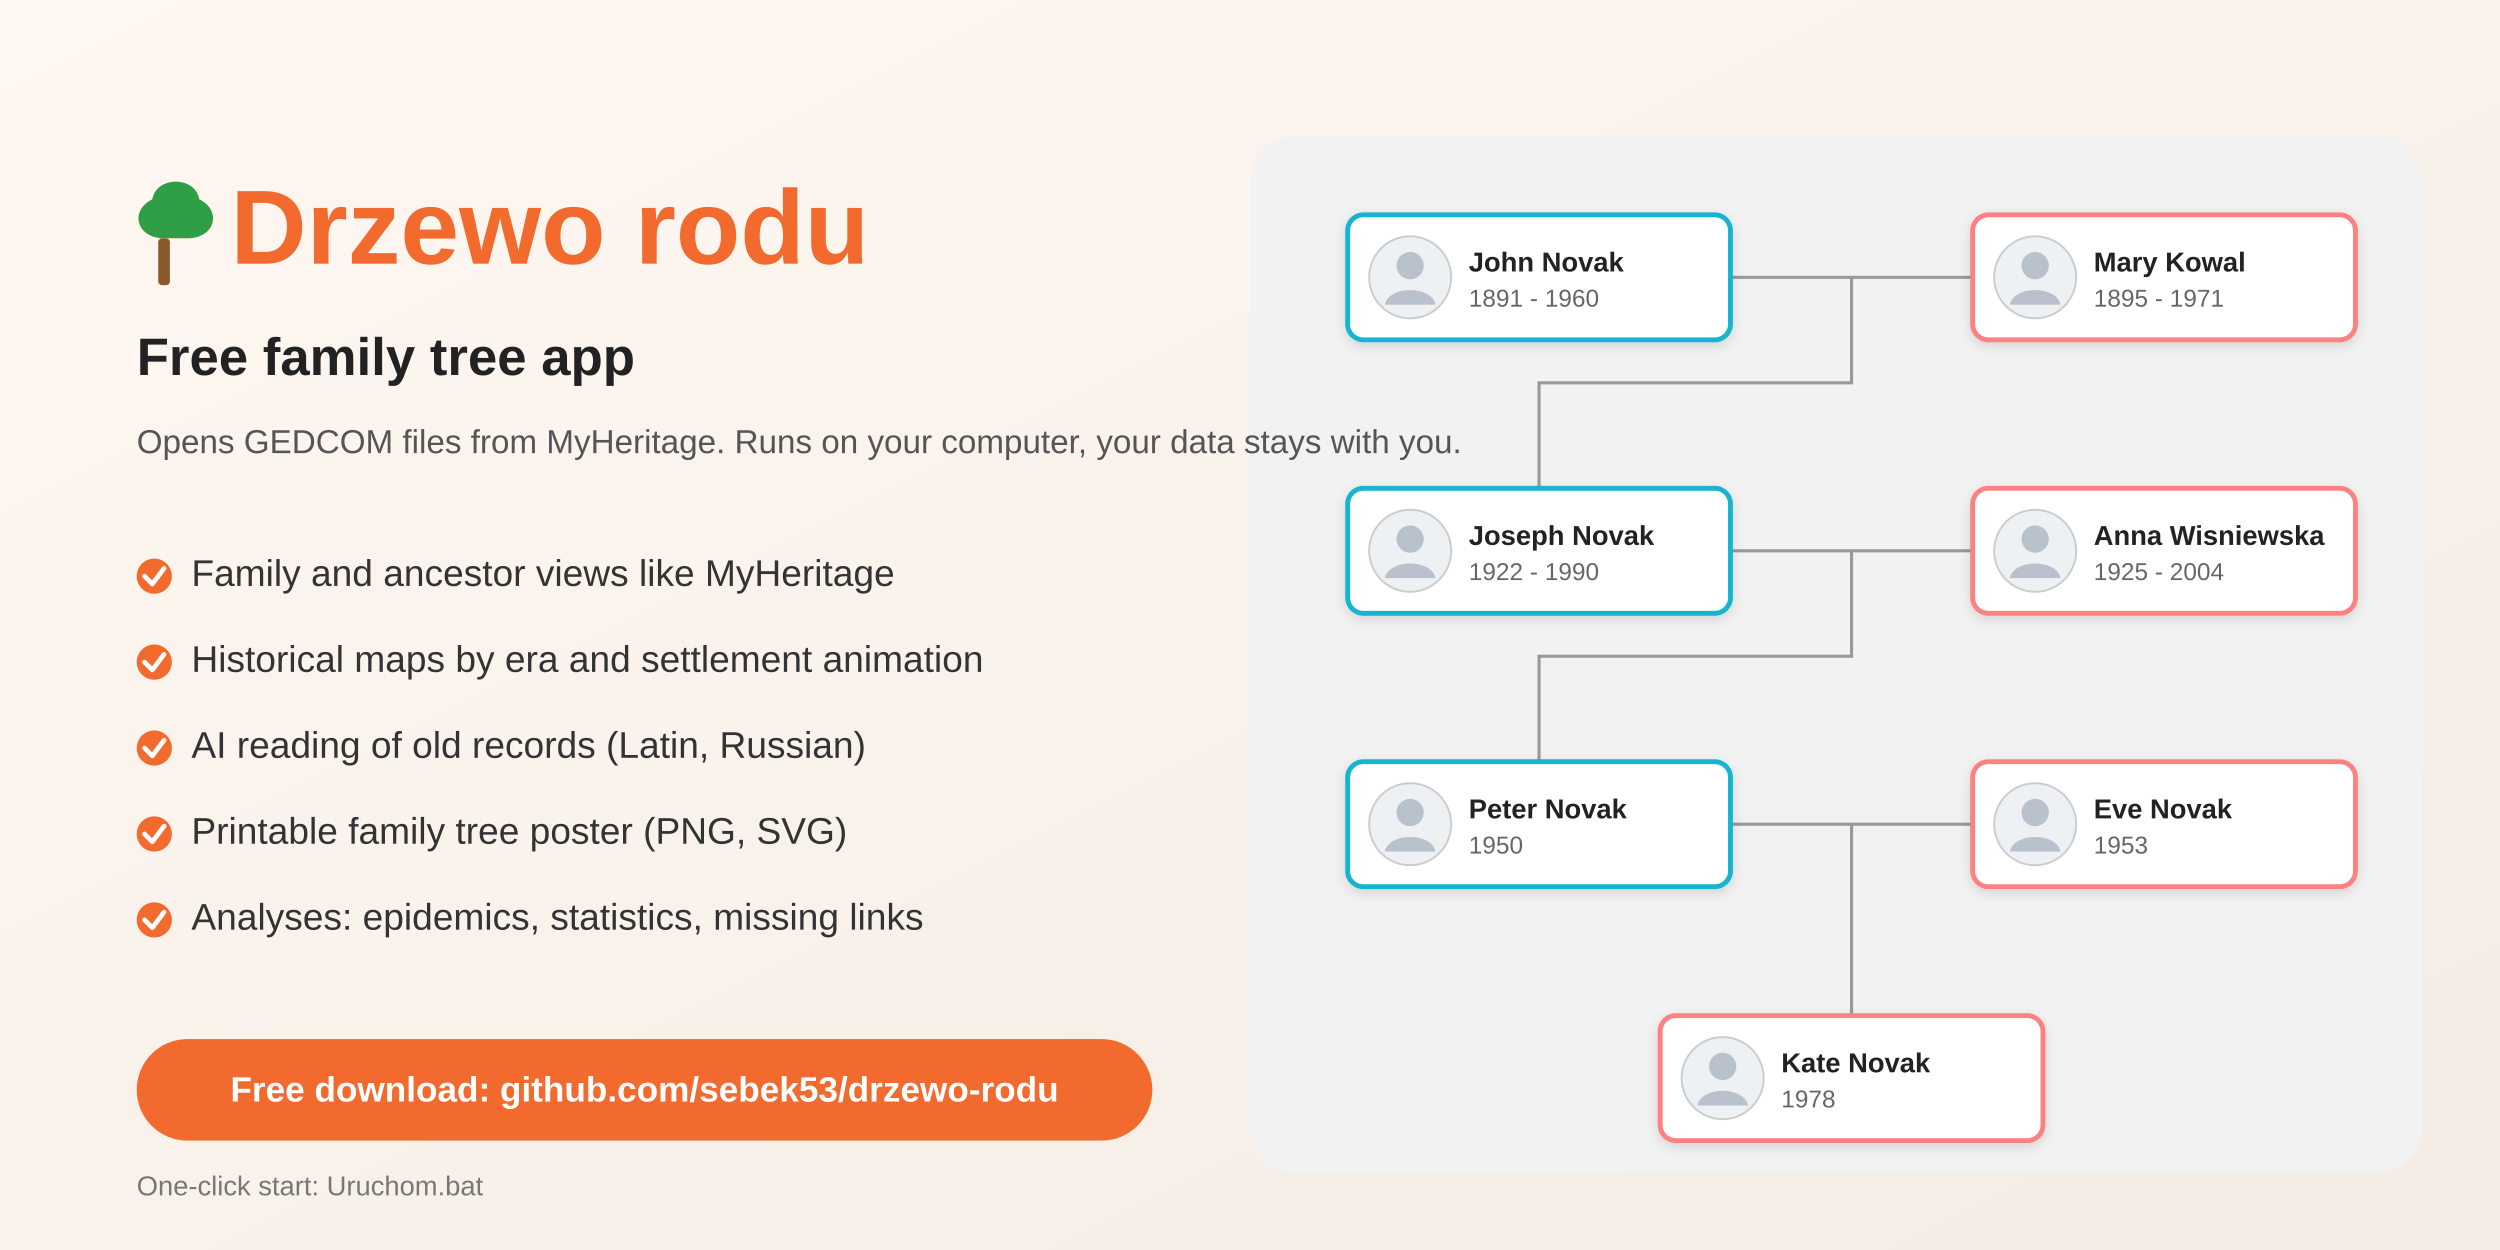
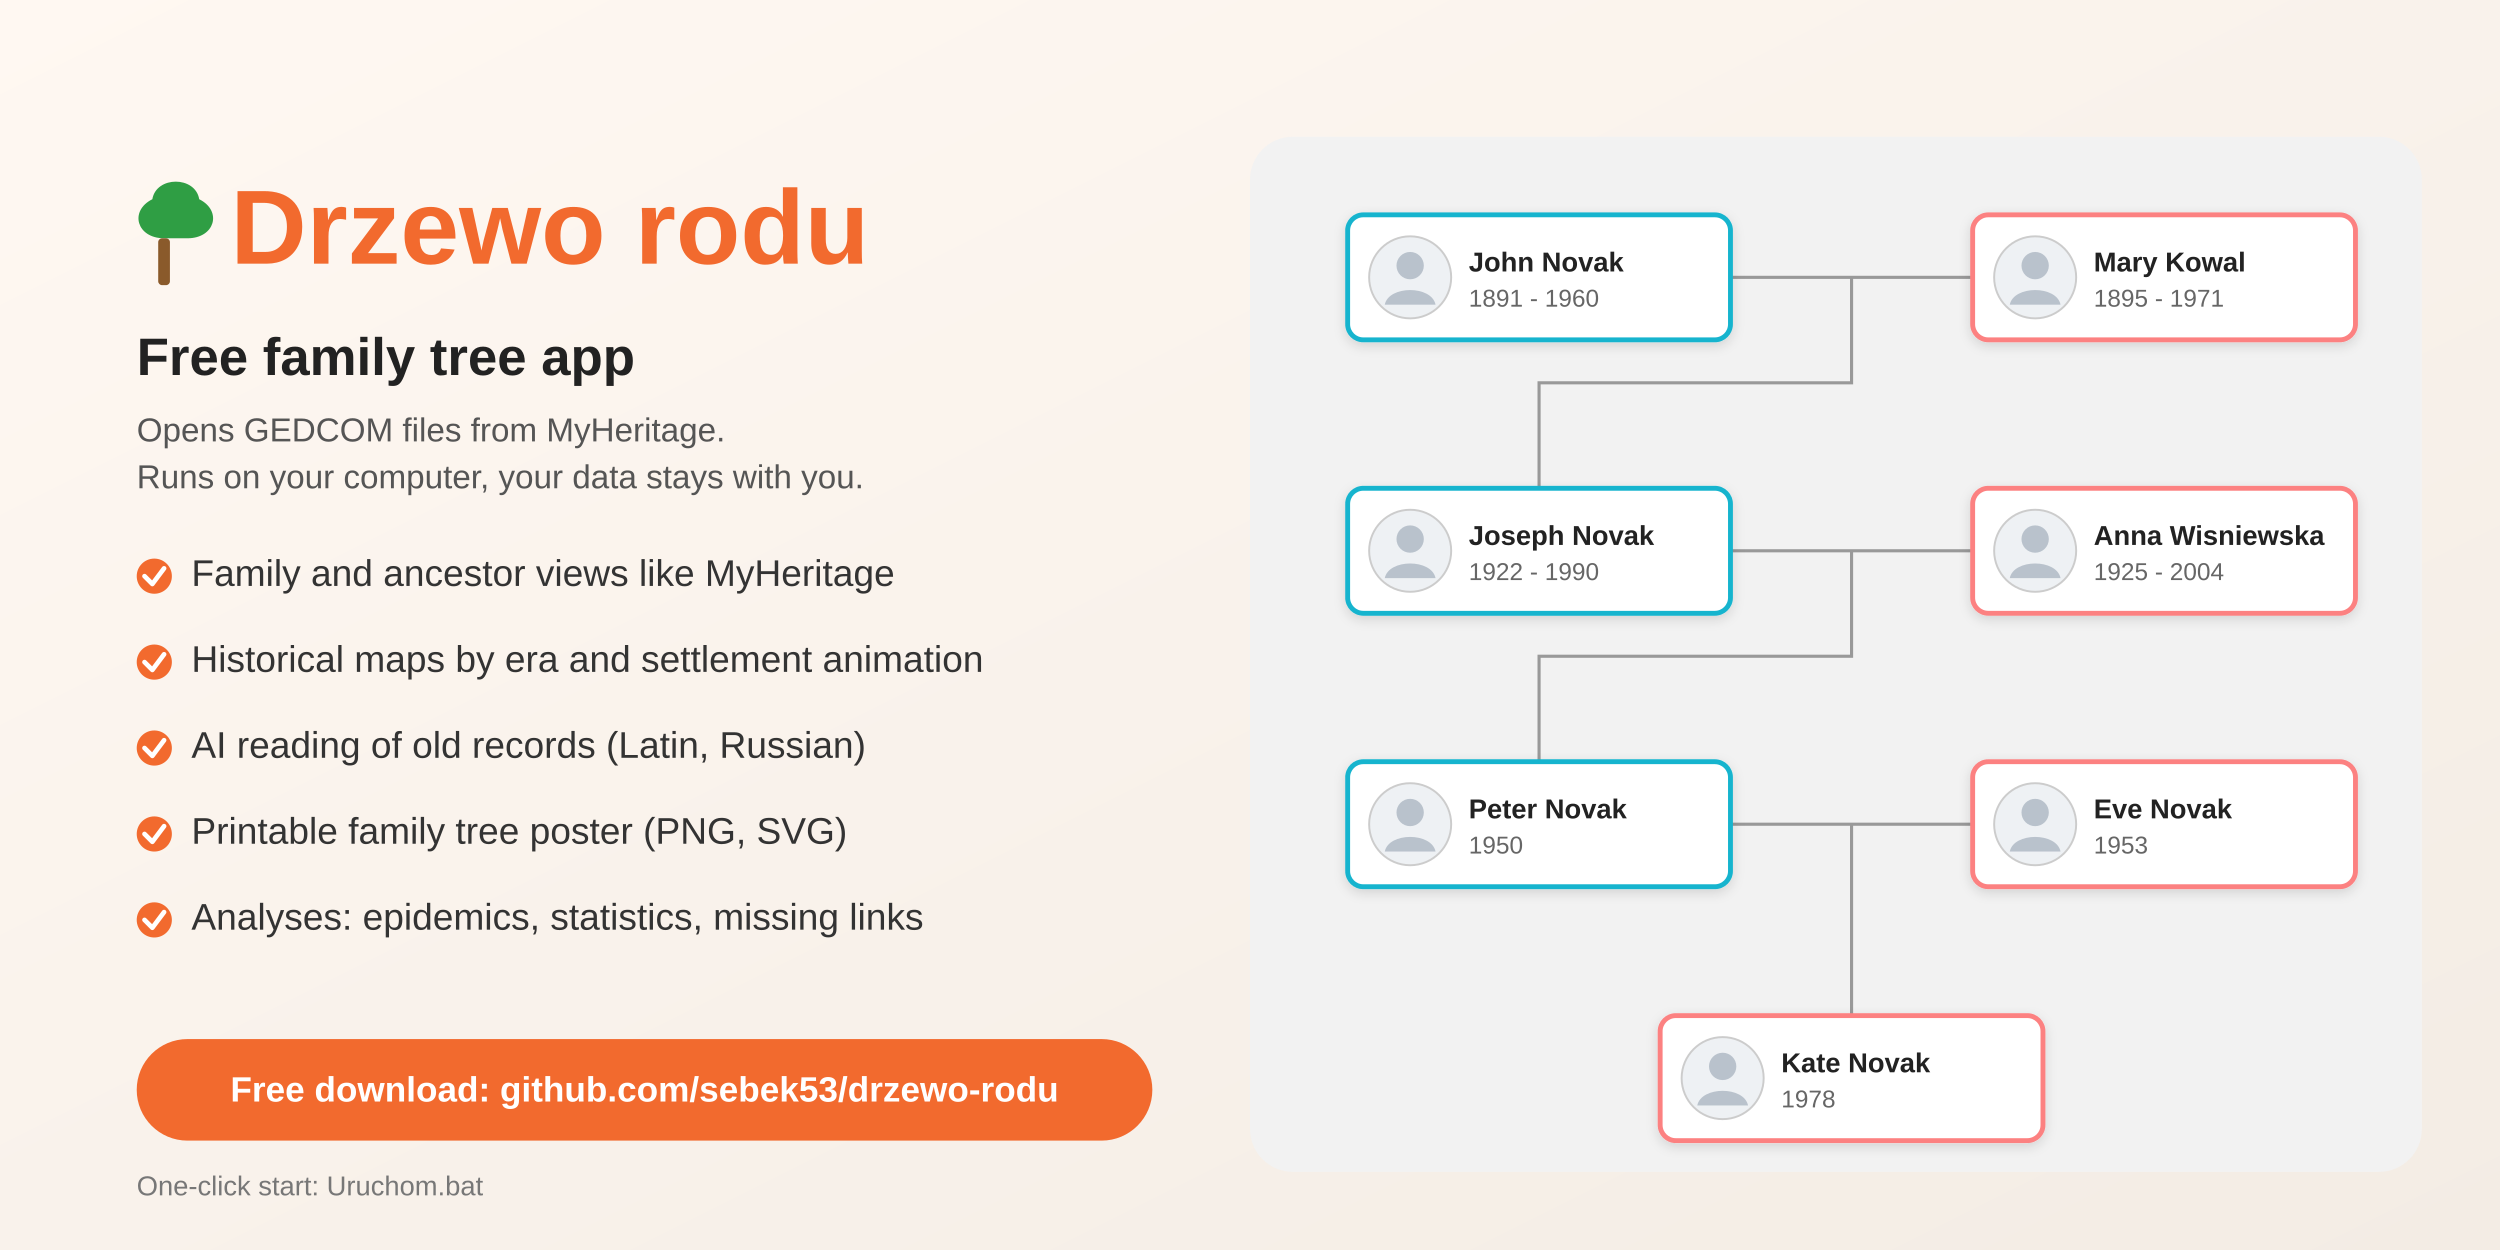
<svg xmlns="http://www.w3.org/2000/svg" width="1280" height="640" viewBox="0 0 1280 640">
  <defs>
    <linearGradient id="bg" x1="0" y1="0" x2="1" y2="1">
      <stop offset="0" stop-color="#fff8f2" />
      <stop offset="1" stop-color="#f3ece4" />
    </linearGradient>
    <filter id="sh" x="-10%" y="-10%" width="120%" height="140%">
      <feDropShadow dx="0" dy="2" stdDeviation="3" flood-opacity=".13" />
    </filter>
  </defs>
  <rect width="1280" height="640" fill="url(#bg)" />
  <rect x="640" y="70" width="600" height="530" rx="22" fill="#f2f2f2" />
  <path d="M886 142H1010M948 142V196H788V250M886 282H1010M948 282V336H788V390M886 422H1010M948 422V476H948V520" fill="none" stroke="#999" stroke-width="1.6" />
  <g transform="translate(690,110)">
    <rect width="196" height="64" rx="8" fill="#fff" stroke="#17b4ce" stroke-width="2.5" filter="url(#sh)" />
    <circle cx="32" cy="32" r="21" fill="#eef1f4" stroke="#ccc" />
    <circle cx="32" cy="26" r="7" fill="#b9c2cc" />
    <path d="M19 46c2-10 24-10 26 0" fill="#b9c2cc" />
    <text x="62" y="29" font-family="Montserrat,'Helvetica Neue',Arial,sans-serif" font-size="14" font-weight="700" fill="#222">John Novak</text>
    <text x="62" y="47" font-family="Montserrat,'Helvetica Neue',Arial,sans-serif" font-size="12.5" fill="#666">1891 - 1960</text>
  </g>
  <g transform="translate(1010,110)">
    <rect width="196" height="64" rx="8" fill="#fff" stroke="#fc8181" stroke-width="2.5" filter="url(#sh)" />
    <circle cx="32" cy="32" r="21" fill="#eef1f4" stroke="#ccc" />
    <circle cx="32" cy="26" r="7" fill="#b9c2cc" />
    <path d="M19 46c2-10 24-10 26 0" fill="#b9c2cc" />
    <text x="62" y="29" font-family="Montserrat,'Helvetica Neue',Arial,sans-serif" font-size="14" font-weight="700" fill="#222">Mary Kowal</text>
    <text x="62" y="47" font-family="Montserrat,'Helvetica Neue',Arial,sans-serif" font-size="12.5" fill="#666">1895 - 1971</text>
  </g>
  <g transform="translate(690,250)">
    <rect width="196" height="64" rx="8" fill="#fff" stroke="#17b4ce" stroke-width="2.5" filter="url(#sh)" />
    <circle cx="32" cy="32" r="21" fill="#eef1f4" stroke="#ccc" />
    <circle cx="32" cy="26" r="7" fill="#b9c2cc" />
    <path d="M19 46c2-10 24-10 26 0" fill="#b9c2cc" />
    <text x="62" y="29" font-family="Montserrat,'Helvetica Neue',Arial,sans-serif" font-size="14" font-weight="700" fill="#222">Joseph Novak</text>
    <text x="62" y="47" font-family="Montserrat,'Helvetica Neue',Arial,sans-serif" font-size="12.5" fill="#666">1922 - 1990</text>
  </g>
  <g transform="translate(1010,250)">
    <rect width="196" height="64" rx="8" fill="#fff" stroke="#fc8181" stroke-width="2.5" filter="url(#sh)" />
    <circle cx="32" cy="32" r="21" fill="#eef1f4" stroke="#ccc" />
    <circle cx="32" cy="26" r="7" fill="#b9c2cc" />
    <path d="M19 46c2-10 24-10 26 0" fill="#b9c2cc" />
    <text x="62" y="29" font-family="Montserrat,'Helvetica Neue',Arial,sans-serif" font-size="14" font-weight="700" fill="#222">Anna Wisniewska</text>
    <text x="62" y="47" font-family="Montserrat,'Helvetica Neue',Arial,sans-serif" font-size="12.5" fill="#666">1925 - 2004</text>
  </g>
  <g transform="translate(690,390)">
    <rect width="196" height="64" rx="8" fill="#fff" stroke="#17b4ce" stroke-width="2.5" filter="url(#sh)" />
    <circle cx="32" cy="32" r="21" fill="#eef1f4" stroke="#ccc" />
    <circle cx="32" cy="26" r="7" fill="#b9c2cc" />
    <path d="M19 46c2-10 24-10 26 0" fill="#b9c2cc" />
    <text x="62" y="29" font-family="Montserrat,'Helvetica Neue',Arial,sans-serif" font-size="14" font-weight="700" fill="#222">Peter Novak</text>
    <text x="62" y="47" font-family="Montserrat,'Helvetica Neue',Arial,sans-serif" font-size="12.5" fill="#666">1950</text>
  </g>
  <g transform="translate(1010,390)">
    <rect width="196" height="64" rx="8" fill="#fff" stroke="#fc8181" stroke-width="2.5" filter="url(#sh)" />
    <circle cx="32" cy="32" r="21" fill="#eef1f4" stroke="#ccc" />
    <circle cx="32" cy="26" r="7" fill="#b9c2cc" />
    <path d="M19 46c2-10 24-10 26 0" fill="#b9c2cc" />
    <text x="62" y="29" font-family="Montserrat,'Helvetica Neue',Arial,sans-serif" font-size="14" font-weight="700" fill="#222">Eve Novak</text>
    <text x="62" y="47" font-family="Montserrat,'Helvetica Neue',Arial,sans-serif" font-size="12.5" fill="#666">1953</text>
  </g>
  <g transform="translate(850,520)">
    <rect width="196" height="64" rx="8" fill="#fff" stroke="#fc8181" stroke-width="2.5" filter="url(#sh)" />
    <circle cx="32" cy="32" r="21" fill="#eef1f4" stroke="#ccc" />
    <circle cx="32" cy="26" r="7" fill="#b9c2cc" />
    <path d="M19 46c2-10 24-10 26 0" fill="#b9c2cc" />
    <text x="62" y="29" font-family="Montserrat,'Helvetica Neue',Arial,sans-serif" font-size="14" font-weight="700" fill="#222">Kate Novak</text>
    <text x="62" y="47" font-family="Montserrat,'Helvetica Neue',Arial,sans-serif" font-size="12.5" fill="#666">1978</text>
  </g>
  <g transform="translate(70,92)">
    <path d="M14 52V30M14 30c-14 0-18-14-6-20 2-12 22-12 24 0 12 6 8 20-6 20z" fill="#2f9e44" />
    <rect x="11" y="30" width="6" height="24" rx="2" fill="#8a5a2b" />
  </g>
  <text x="118" y="135" font-family="Montserrat,'Helvetica Neue',Arial,sans-serif" font-size="54" font-weight="700" fill="#f26a2e">Drzewo rodu</text>
  <text x="70" y="192" font-family="Montserrat,'Helvetica Neue',Arial,sans-serif" font-size="27" font-weight="600" fill="#222">Free family tree app</text>
-   <text x="70" y="232" font-family="Montserrat,'Helvetica Neue',Arial,sans-serif" font-size="17" fill="#555">Opens GEDCOM files from MyHeritage. Runs on your computer, your data stays with you.</text>
+   <text x="70" y="226" font-family="Montserrat,'Helvetica Neue',Arial,sans-serif" font-size="17" fill="#555">Opens GEDCOM files from MyHeritage.</text>
+   <text x="70" y="250" font-family="Montserrat,'Helvetica Neue',Arial,sans-serif" font-size="17" fill="#555">Runs on your computer, your data stays with you.</text>
  <g transform="translate(70,300)">
    <circle cx="9" cy="-5" r="9" fill="#f26a2e" />
    <path d="M4 -5l4 4 6-8" fill="none" stroke="#fff" stroke-width="2.4" stroke-linecap="round" stroke-linejoin="round" />
    <text x="28" y="0" font-family="Montserrat,'Helvetica Neue',Arial,sans-serif" font-size="19" fill="#333">Family and ancestor views like MyHeritage</text>
  </g>
  <g transform="translate(70,344)">
    <circle cx="9" cy="-5" r="9" fill="#f26a2e" />
    <path d="M4 -5l4 4 6-8" fill="none" stroke="#fff" stroke-width="2.4" stroke-linecap="round" stroke-linejoin="round" />
    <text x="28" y="0" font-family="Montserrat,'Helvetica Neue',Arial,sans-serif" font-size="19" fill="#333">Historical maps by era and settlement animation</text>
  </g>
  <g transform="translate(70,388)">
    <circle cx="9" cy="-5" r="9" fill="#f26a2e" />
    <path d="M4 -5l4 4 6-8" fill="none" stroke="#fff" stroke-width="2.4" stroke-linecap="round" stroke-linejoin="round" />
    <text x="28" y="0" font-family="Montserrat,'Helvetica Neue',Arial,sans-serif" font-size="19" fill="#333">AI reading of old records (Latin, Russian)</text>
  </g>
  <g transform="translate(70,432)">
    <circle cx="9" cy="-5" r="9" fill="#f26a2e" />
    <path d="M4 -5l4 4 6-8" fill="none" stroke="#fff" stroke-width="2.4" stroke-linecap="round" stroke-linejoin="round" />
    <text x="28" y="0" font-family="Montserrat,'Helvetica Neue',Arial,sans-serif" font-size="19" fill="#333">Printable family tree poster (PNG, SVG)</text>
  </g>
  <g transform="translate(70,476)">
    <circle cx="9" cy="-5" r="9" fill="#f26a2e" />
    <path d="M4 -5l4 4 6-8" fill="none" stroke="#fff" stroke-width="2.4" stroke-linecap="round" stroke-linejoin="round" />
    <text x="28" y="0" font-family="Montserrat,'Helvetica Neue',Arial,sans-serif" font-size="19" fill="#333">Analyses: epidemics, statistics, missing links</text>
  </g>
  <rect x="70" y="532" width="520" height="52" rx="26" fill="#f26a2e" />
  <text x="330" y="564" text-anchor="middle" font-family="Montserrat,'Helvetica Neue',Arial,sans-serif" font-size="18" font-weight="700" fill="#fff">Free download: github.com/sebek53/drzewo-rodu</text>
  <text x="70" y="612" font-family="Montserrat,'Helvetica Neue',Arial,sans-serif" font-size="14" fill="#777">One-click start: Uruchom.bat</text>
</svg>
